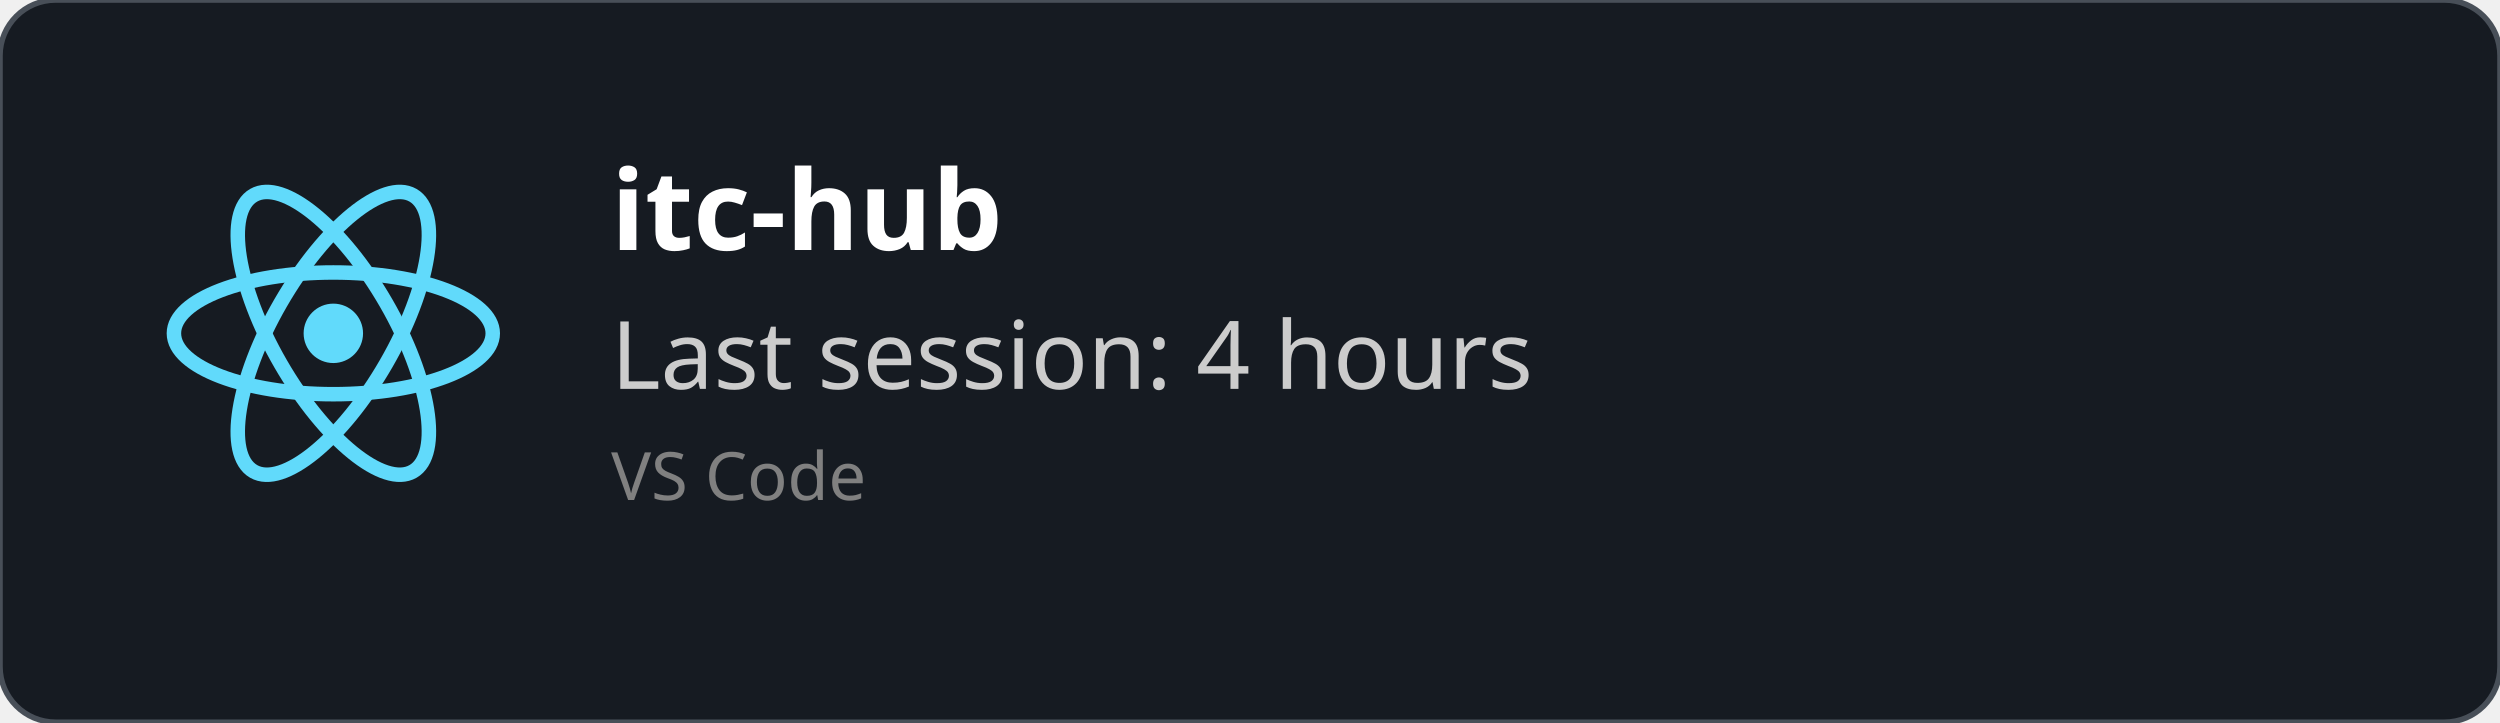
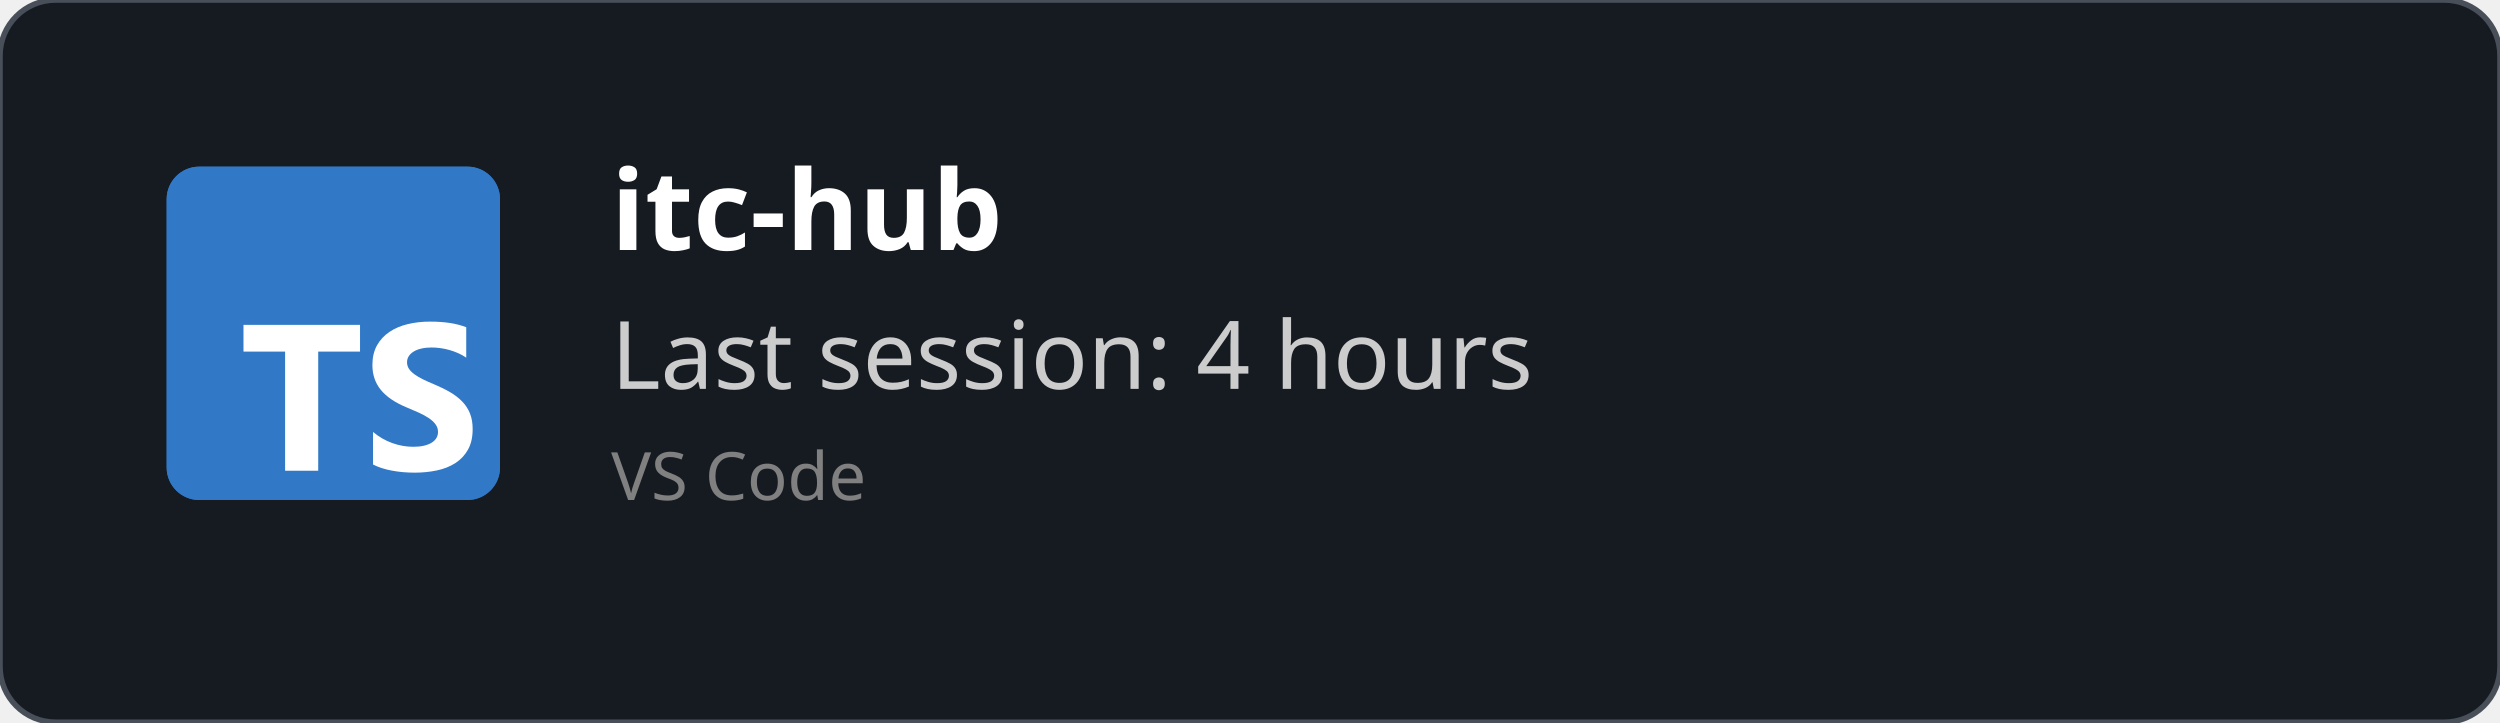
<svg xmlns="http://www.w3.org/2000/svg" width="450" height="130" viewBox="0 0 450 130" fill="none" role="img">
  <style>
    *{
        font-family: 'Segoe UI', Ubuntu, monospace
    }
    </style>
  <defs>
    <clipPath id="horizontalClip" x="20" y="20" width="500" height="200">
      <rect x="90" y="20" width="300" height="50" />
    </clipPath>
  </defs>
  <rect width="450" height="130" fill="rgba(22,27,34)" stroke="#484f58" stroke-width="1" fill-opacity="1" stroke-opacity="1" x="0" y="0" rx="10px" ry="10px">
    </rect>
-   <svg height="60" width="60" x="30" y="30" viewBox="-11.5 -10.232 23 20.463">
-     <circle cx="0" cy="0" r="2.05" fill="#61dafb" />
-     <g stroke="#61dafb" stroke-width="1" fill="none">
-       <ellipse rx="11" ry="4.2" />
-       <ellipse rx="11" ry="4.2" transform="rotate(60)" />
-       <ellipse rx="11" ry="4.2" transform="rotate(120)" />
-     </g>
+   <svg fill="none" height="60" viewBox="0 0 512 512" width="60" x="30" y="30">
+     <rect fill="#3178c6" height="512" rx="50" width="512" />
+     <rect fill="#3178c6" height="512" rx="50" width="512" />
+     <path clip-rule="evenodd" d="m316.939 407.424v50.061c8.138 4.172 17.763 7.3 28.875 9.386s22.823 3.129 35.135 3.129c11.999 0 23.397-1.147 34.196-3.442 10.799-2.294 20.268-6.075 28.406-11.342 8.138-5.266 14.581-12.15 19.328-20.65s7.121-19.007 7.121-31.522c0-9.074-1.356-17.026-4.069-23.857s-6.625-12.906-11.738-18.225c-5.112-5.319-11.242-10.091-18.389-14.315s-15.207-8.213-24.18-11.967c-6.573-2.712-12.468-5.345-17.685-7.9-5.217-2.556-9.651-5.163-13.303-7.822-3.652-2.66-6.469-5.476-8.451-8.448-1.982-2.973-2.974-6.336-2.974-10.091 0-3.441.887-6.544 2.661-9.308s4.278-5.136 7.512-7.118c3.235-1.981 7.199-3.52 11.894-4.615 4.696-1.095 9.912-1.642 15.651-1.642 4.173 0 8.581.313 13.224.938 4.643.626 9.312 1.591 14.008 2.894 4.695 1.304 9.259 2.947 13.694 4.928 4.434 1.982 8.529 4.276 12.285 6.884v-46.776c-7.616-2.92-15.937-5.084-24.962-6.492s-19.381-2.112-31.066-2.112c-11.895 0-23.163 1.278-33.805 3.833s-20.006 6.544-28.093 11.967c-8.086 5.424-14.476 12.333-19.171 20.729-4.695 8.395-7.043 18.433-7.043 30.114 0 14.914 4.304 27.638 12.912 38.172 8.607 10.533 21.675 19.45 39.204 26.751 6.886 2.816 13.303 5.579 19.25 8.291s11.086 5.528 15.415 8.448c4.33 2.92 7.747 6.101 10.252 9.543 2.504 3.441 3.756 7.352 3.756 11.733 0 3.233-.783 6.231-2.348 8.995s-3.939 5.162-7.121 7.196-7.147 3.624-11.894 4.771c-4.748 1.148-10.303 1.721-16.668 1.721-10.851 0-21.597-1.903-32.24-5.71-10.642-3.806-20.502-9.516-29.579-17.13zm-84.159-123.342h64.22v-41.082h-179v41.082h63.906v182.918h50.874z" fill="#fff" fill-rule="evenodd" />
  </svg>
  <text x="110" y="45" font-size="20" clip-path="url(#horizontalClip)" font-weight="bold" font-family="Ubuntu" fill="white">
    itc-hub
    </text>
  <text x="110" y="70" font-size="17px" font-family="Ubuntu" fill="#ccc">
    Last session: 4 hours
    </text>
  <text x="110" y="90" font-size="12px" font-family="Ubuntu" fill="grey">
    VS Code
    </text>
</svg>
